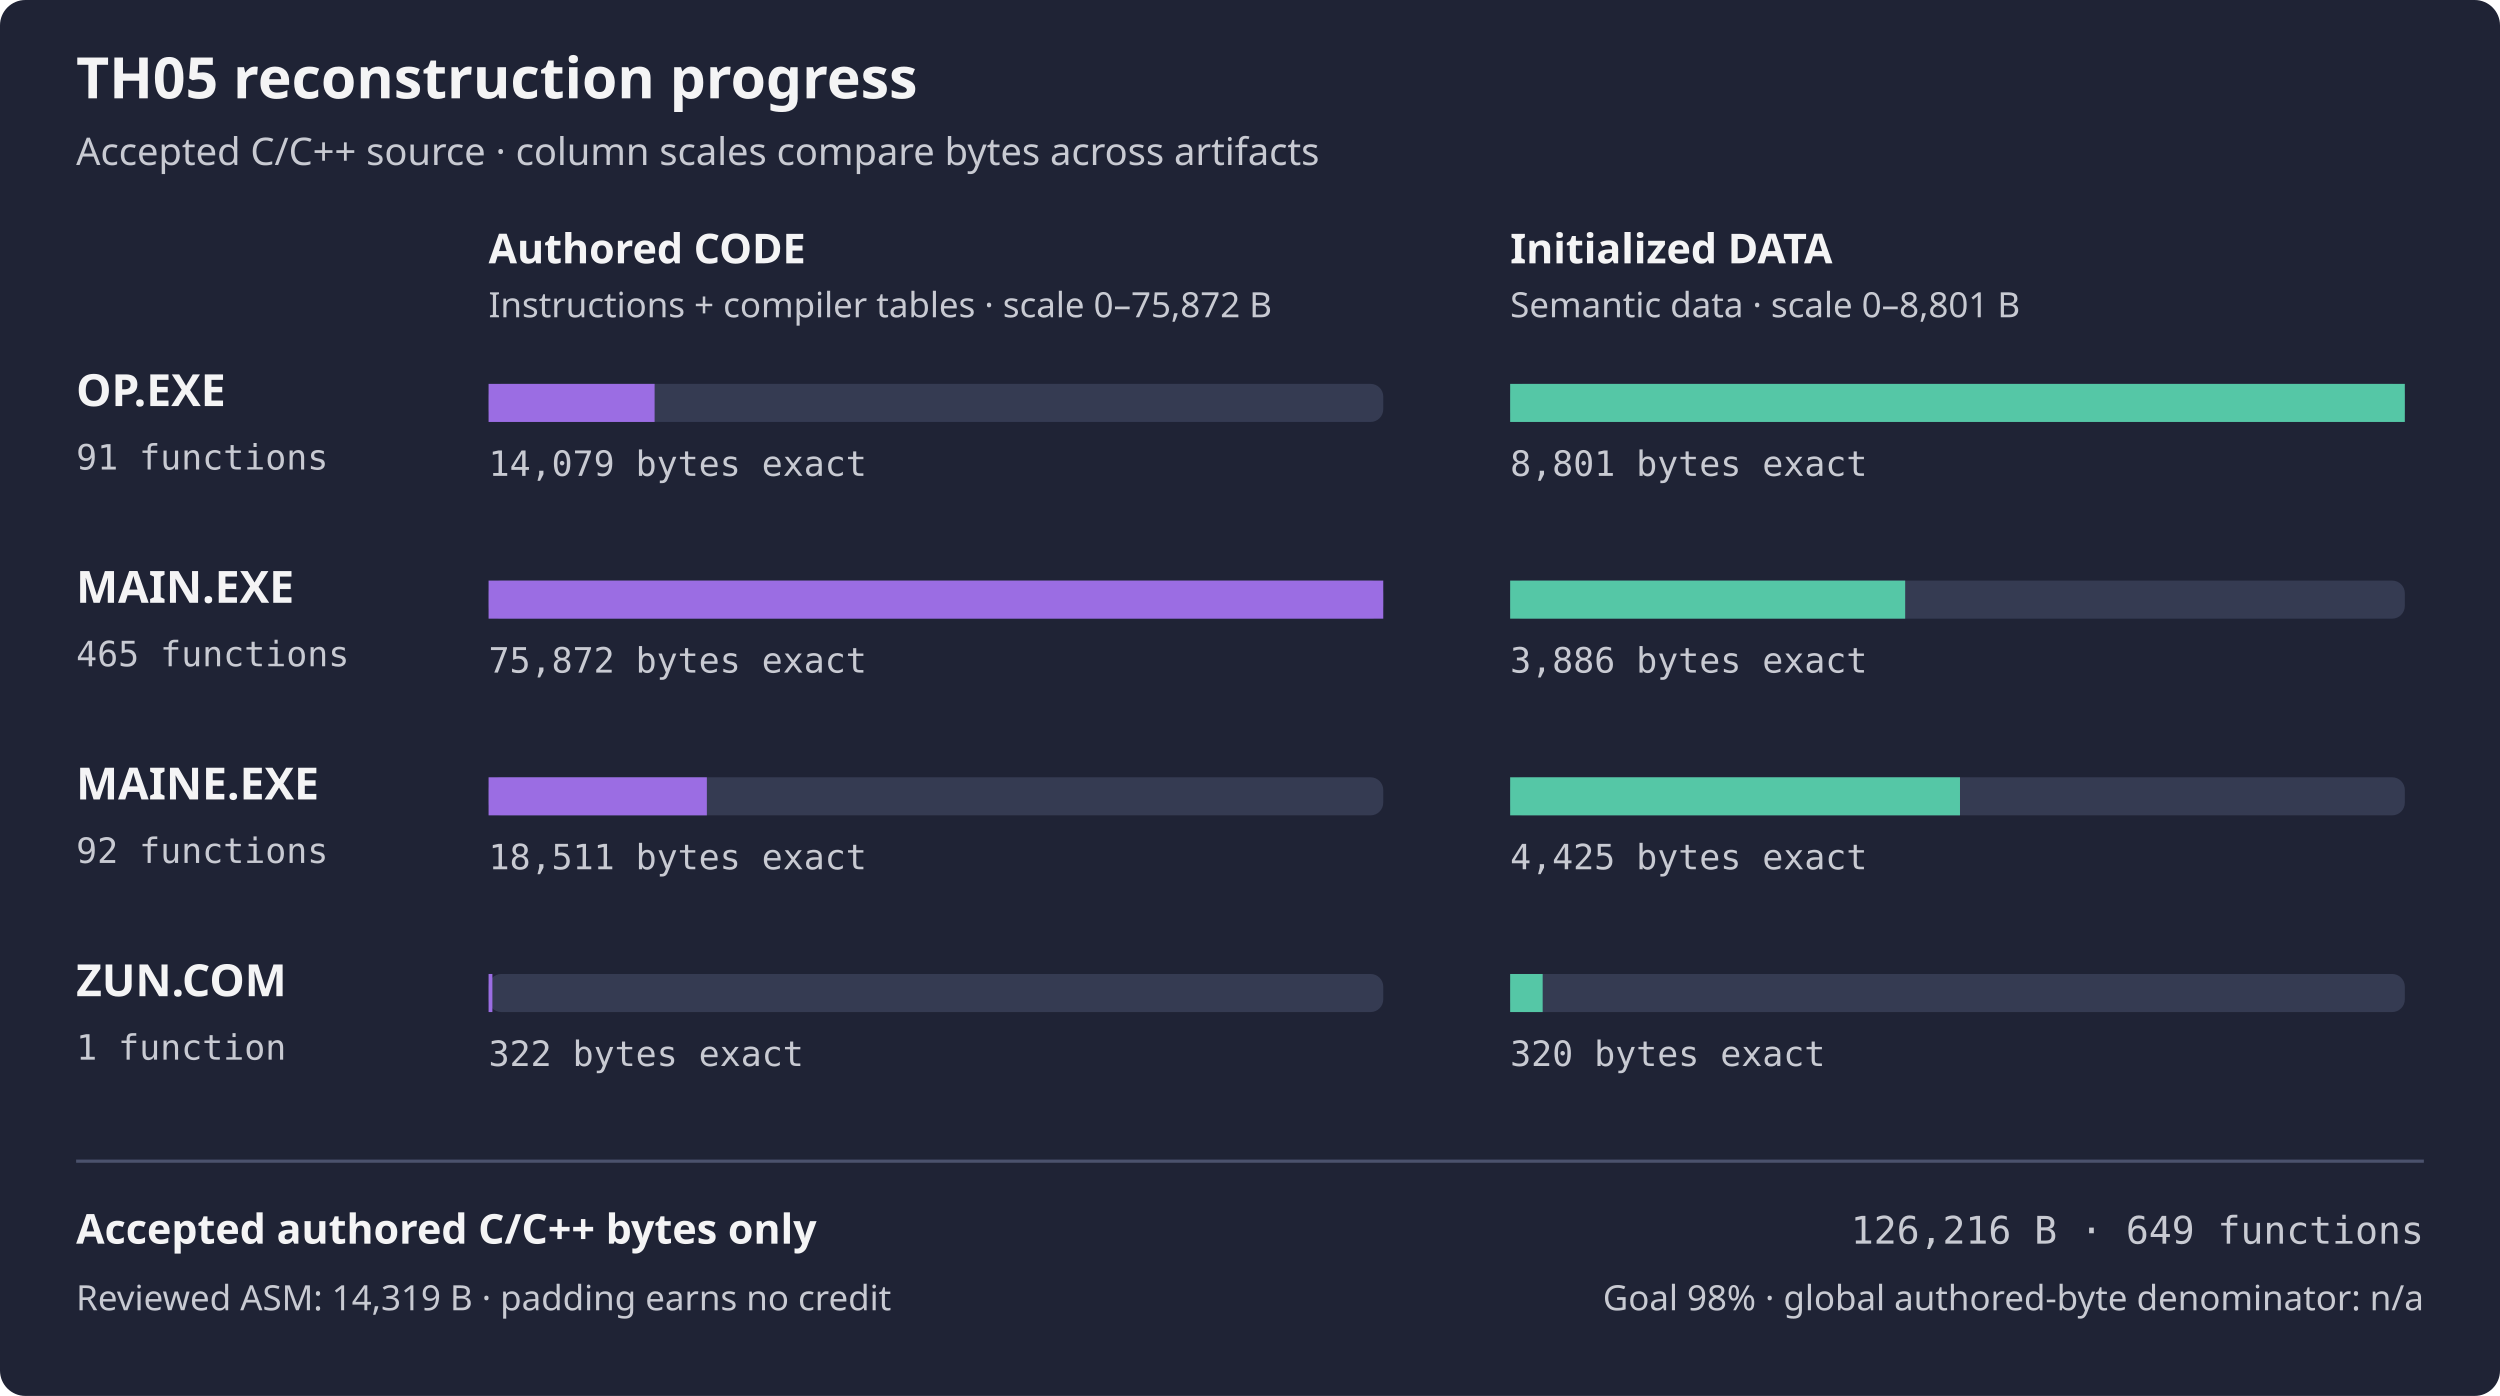
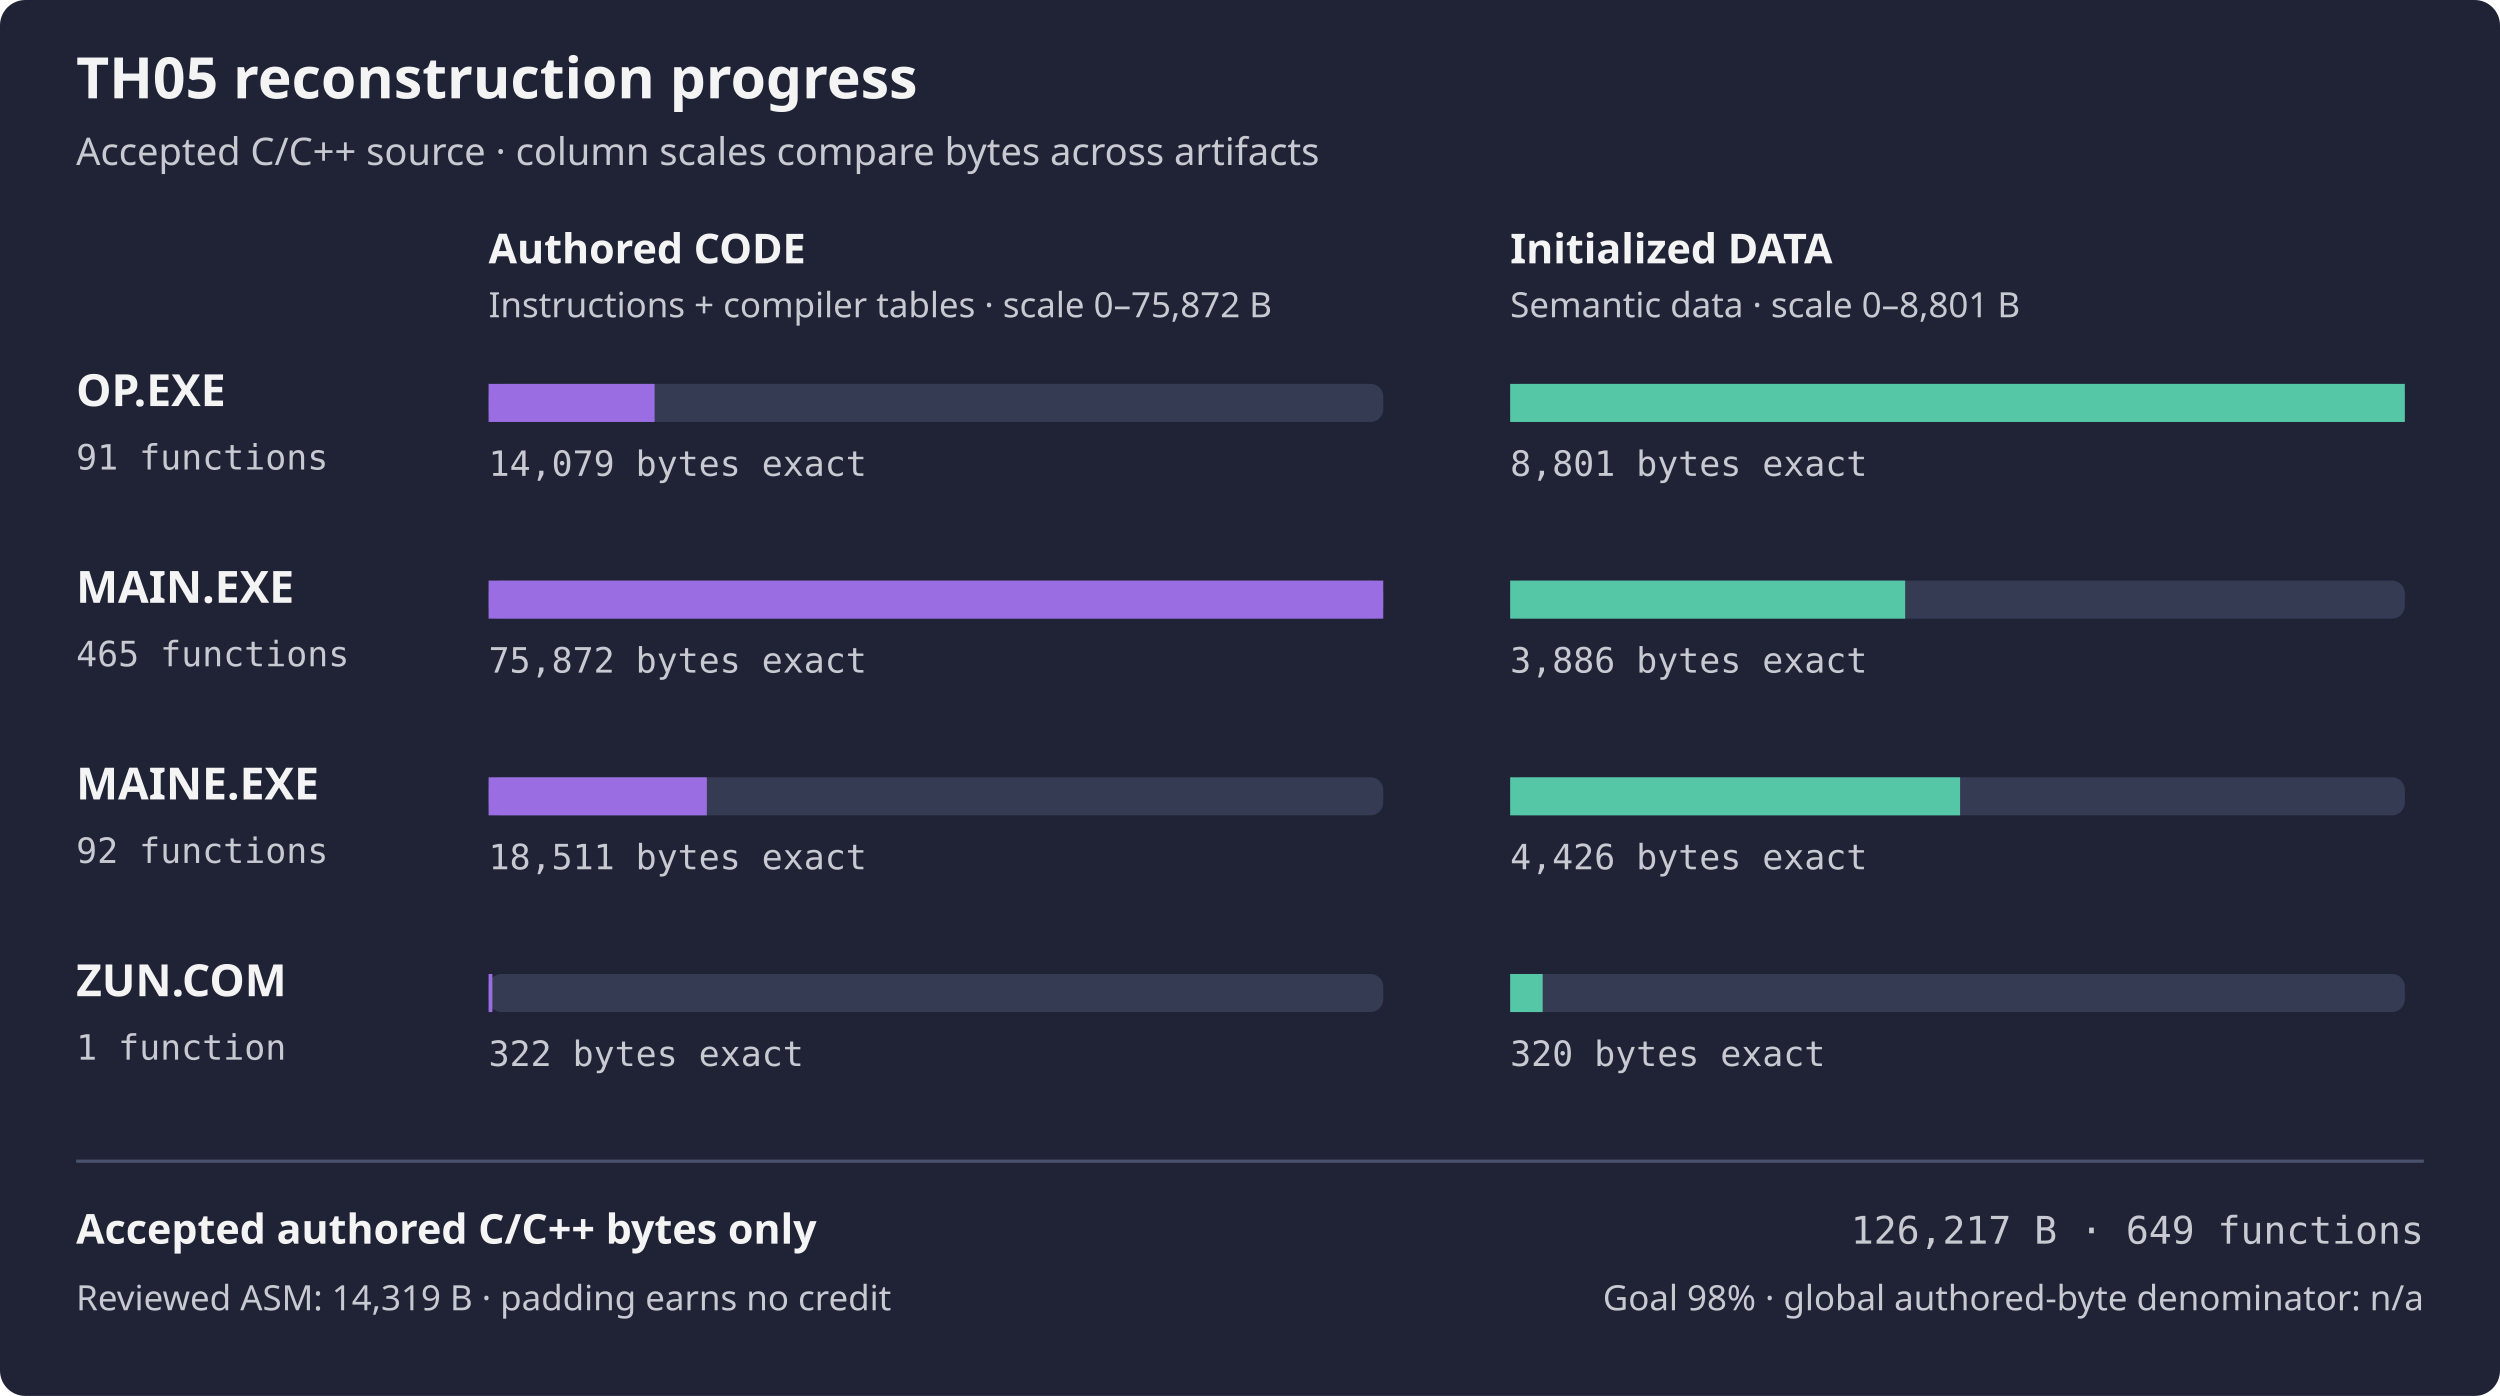
<svg xmlns="http://www.w3.org/2000/svg" width="788" height="440" viewBox="0 0 788 440" role="img" aria-labelledby="title desc">
  <rect width="788" height="440" rx="8" fill="#1f2335" />
  <text x="24" y="31" fill="#f4f4f5" font-family="sans-serif" font-size="18" font-weight="600">TH05 reconstruction progress</text>
  <text x="24" y="52" fill="#c8cad2" font-family="sans-serif" font-size="12">Accepted C/C++ source · column scales compare bytes across artifacts</text>
  <text x="154" y="83" fill="#f4f4f5" font-family="sans-serif" font-size="13" font-weight="600">Authored CODE</text>
  <text x="476" y="83" fill="#f4f4f5" font-family="sans-serif" font-size="13" font-weight="600">Initialized DATA</text>
  <text x="154" y="100" fill="#c8cad2" font-family="sans-serif" font-size="11">Instructions + compiler tables · scale 0–75,872 B</text>
  <text x="476" y="100" fill="#c8cad2" font-family="sans-serif" font-size="11">Semantic data · scale 0–8,801 B</text>
  <text x="24" y="128" fill="#f4f4f5" font-family="sans-serif" font-size="14" font-weight="600">OP.EXE</text>
  <text x="24" y="148" fill="#c8cad2" font-family="monospace" font-size="11">91 functions</text>
  <rect x="154" y="121" width="282" height="12" rx="4" fill="#353b52" />
  <rect x="154" y="121" width="52.33" height="12" fill="#9b6de3" />
  <rect x="476" y="121" width="282" height="12" rx="4" fill="#353b52" />
  <rect x="476" y="121" width="282.00" height="12" fill="#55c7a6" />
  <text x="154" y="150" fill="#c8cad2" font-family="monospace" font-size="11">14,079 bytes exact</text>
  <text x="476" y="150" fill="#c8cad2" font-family="monospace" font-size="11">8,801 bytes exact</text>
  <text x="24" y="190" fill="#f4f4f5" font-family="sans-serif" font-size="14" font-weight="600">MAIN.EXE</text>
  <text x="24" y="210" fill="#c8cad2" font-family="monospace" font-size="11">465 functions</text>
  <rect x="154" y="183" width="282" height="12" rx="4" fill="#353b52" />
  <rect x="154" y="183" width="282.00" height="12" fill="#9b6de3" />
  <rect x="476" y="183" width="282" height="12" rx="4" fill="#353b52" />
  <rect x="476" y="183" width="124.51" height="12" fill="#55c7a6" />
  <text x="154" y="212" fill="#c8cad2" font-family="monospace" font-size="11">75,872 bytes exact</text>
  <text x="476" y="212" fill="#c8cad2" font-family="monospace" font-size="11">3,886 bytes exact</text>
  <text x="24" y="252" fill="#f4f4f5" font-family="sans-serif" font-size="14" font-weight="600">MAINE.EXE</text>
  <text x="24" y="272" fill="#c8cad2" font-family="monospace" font-size="11">92 functions</text>
  <rect x="154" y="245" width="282" height="12" rx="4" fill="#353b52" />
  <rect x="154" y="245" width="68.80" height="12" fill="#9b6de3" />
  <rect x="476" y="245" width="282" height="12" rx="4" fill="#353b52" />
-   <rect x="476" y="245" width="141.79" height="12" fill="#55c7a6" />
+   <rect x="476" y="245" width="141.82" height="12" fill="#55c7a6" />
  <text x="154" y="274" fill="#c8cad2" font-family="monospace" font-size="11">18,511 bytes exact</text>
-   <text x="476" y="274" fill="#c8cad2" font-family="monospace" font-size="11">4,425 bytes exact</text>
+   <text x="476" y="274" fill="#c8cad2" font-family="monospace" font-size="11">4,426 bytes exact</text>
  <text x="24" y="314" fill="#f4f4f5" font-family="sans-serif" font-size="14" font-weight="600">ZUN.COM</text>
  <text x="24" y="334" fill="#c8cad2" font-family="monospace" font-size="11">1 function</text>
  <rect x="154" y="307" width="282" height="12" rx="4" fill="#353b52" />
  <rect x="154" y="307" width="1.20" height="12" fill="#9b6de3" />
  <rect x="476" y="307" width="282" height="12" rx="4" fill="#353b52" />
  <rect x="476" y="307" width="10.25" height="12" fill="#55c7a6" />
  <text x="154" y="336" fill="#c8cad2" font-family="monospace" font-size="11">322 bytes exact</text>
  <text x="476" y="336" fill="#c8cad2" font-family="monospace" font-size="11">320 bytes exact</text>
  <path d="M24 366 H764" stroke="#4b526d" />
  <text x="24" y="392" fill="#f4f4f5" font-family="sans-serif" font-size="13" font-weight="600">Accepted authored C/C++ bytes only</text>
-   <text x="764" y="392" fill="#c8cad2" font-family="monospace" text-anchor="end" font-size="12">126,216 B · 649 functions</text>
+   <text x="764" y="392" fill="#c8cad2" font-family="monospace" text-anchor="end" font-size="12">126,217 B · 649 functions</text>
  <text x="24" y="413" fill="#c8cad2" font-family="sans-serif" font-size="11">Reviewed ASM: 14,319 B · padding earns no credit</text>
  <text x="764" y="413" fill="#c8cad2" font-family="sans-serif" text-anchor="end" font-size="11">Goal 98% · global authored-byte denominator: n/a</text>
</svg>
